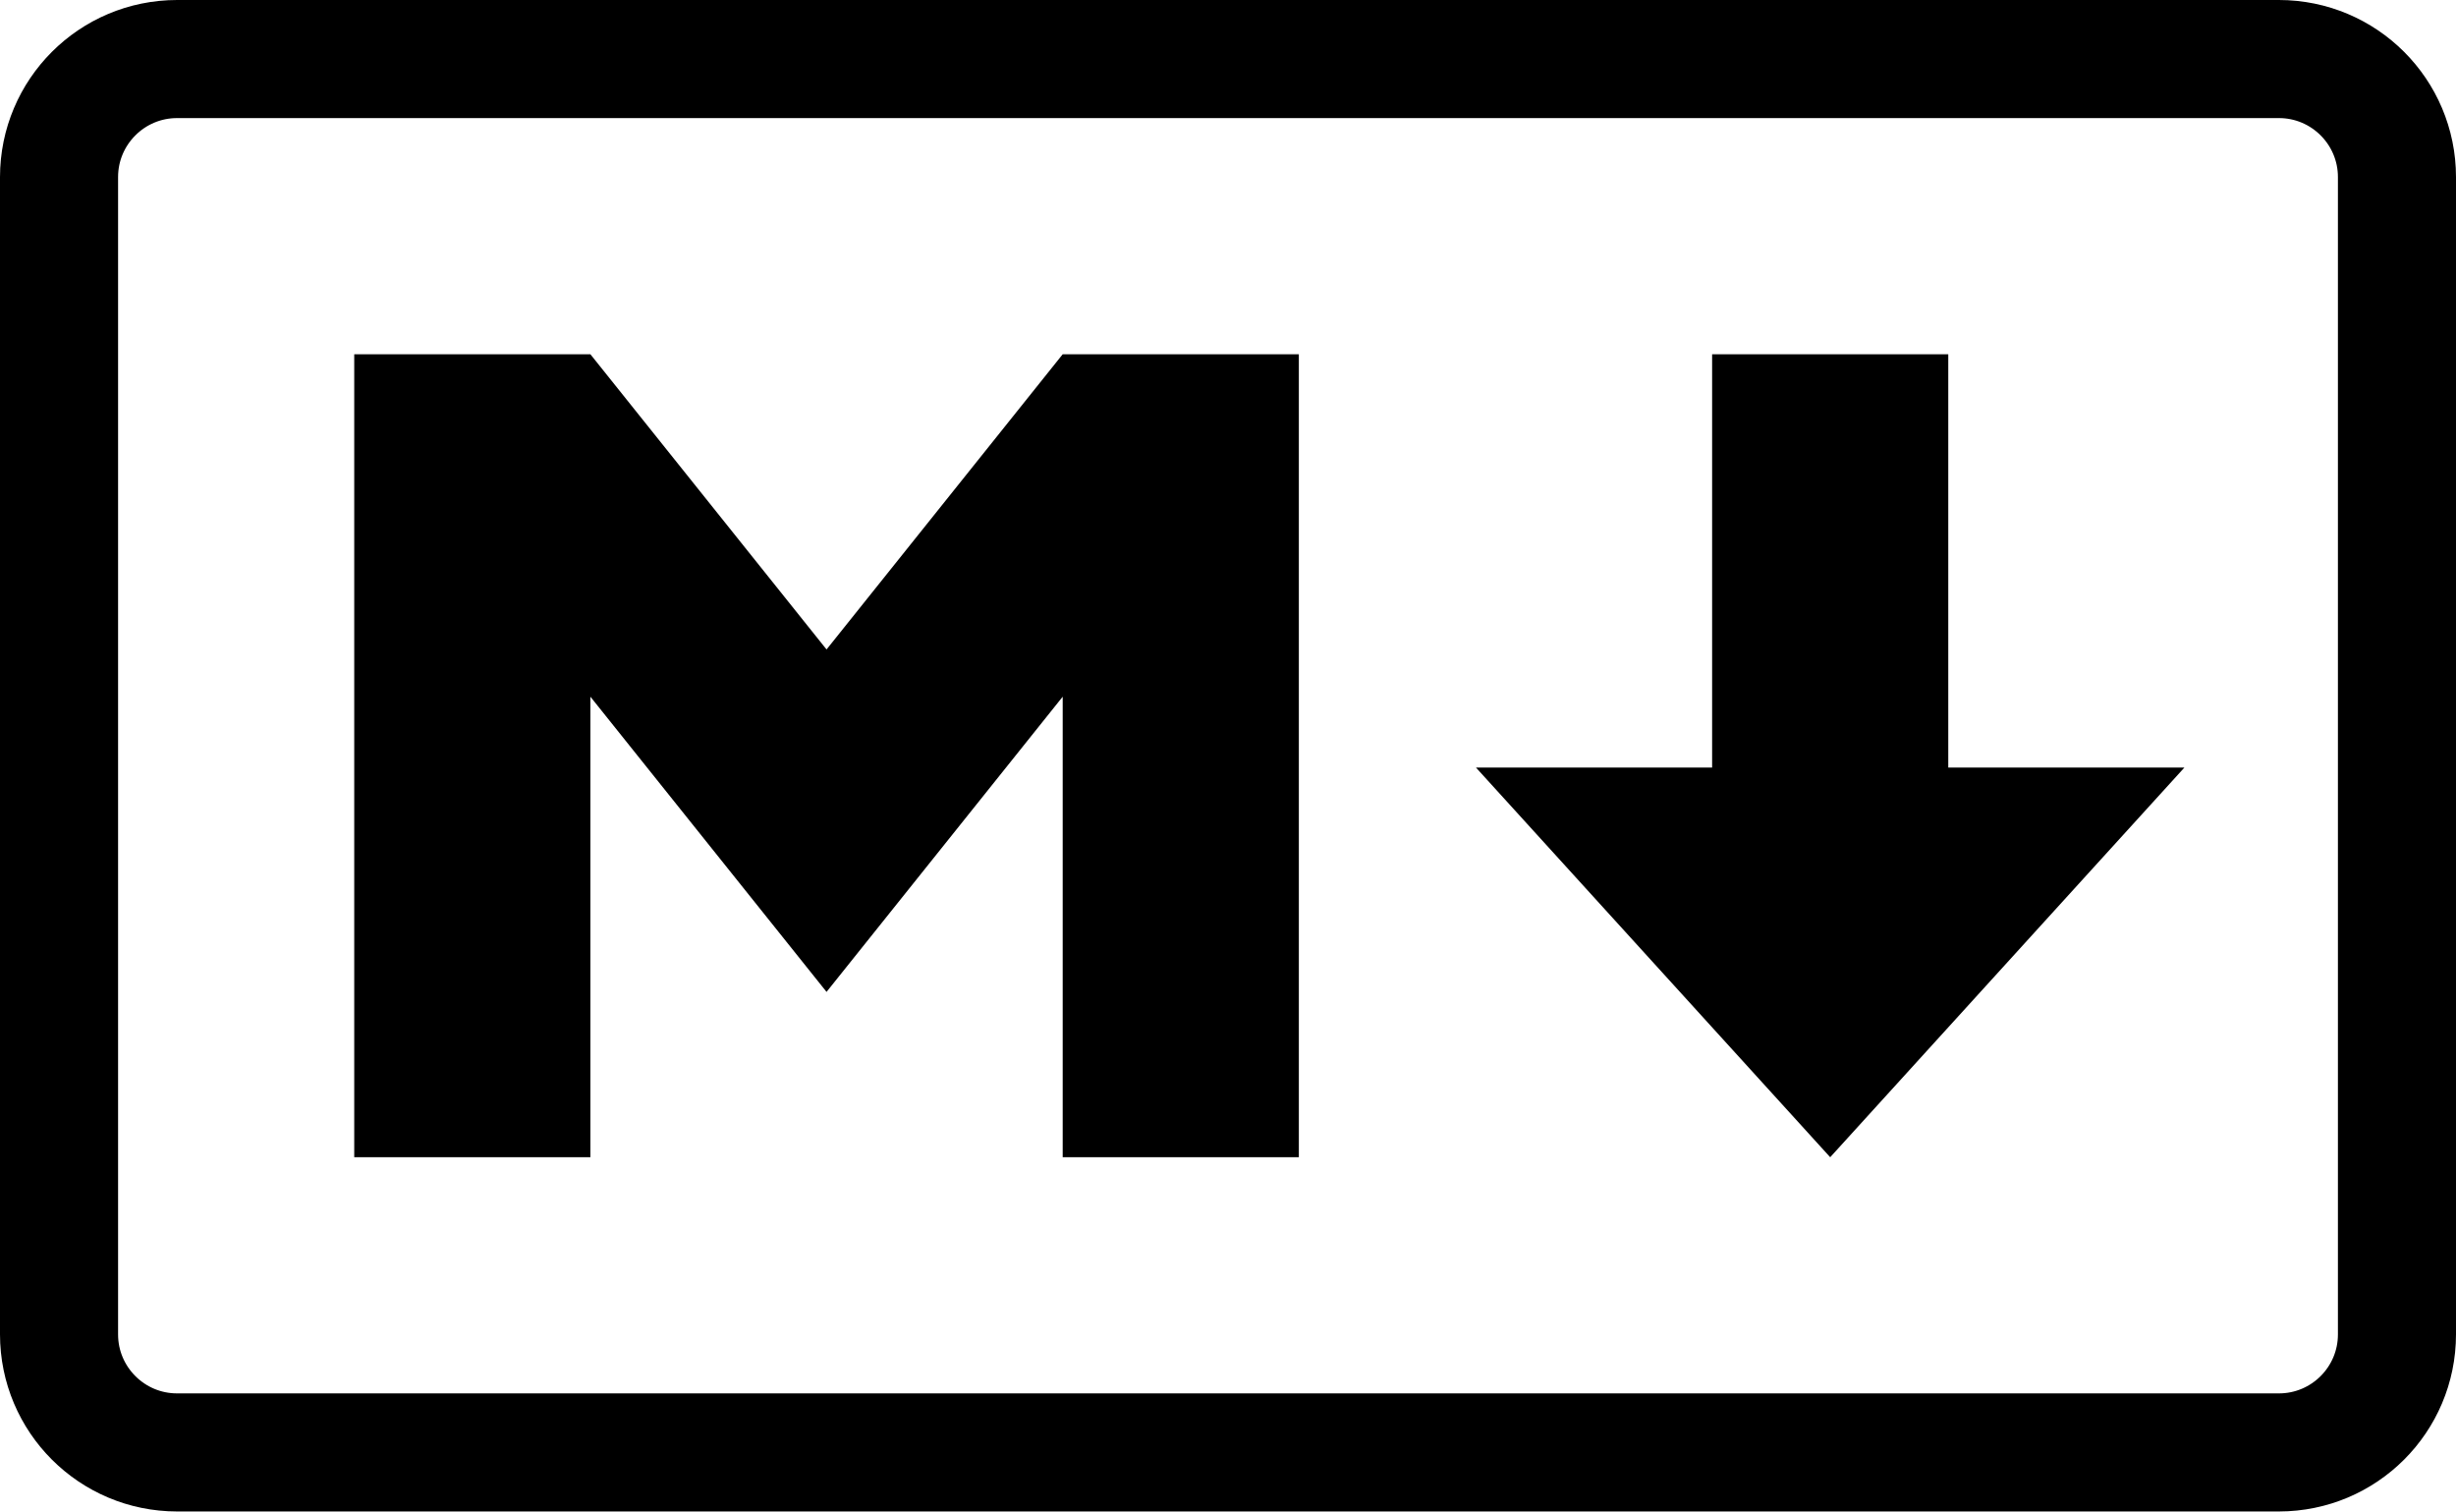
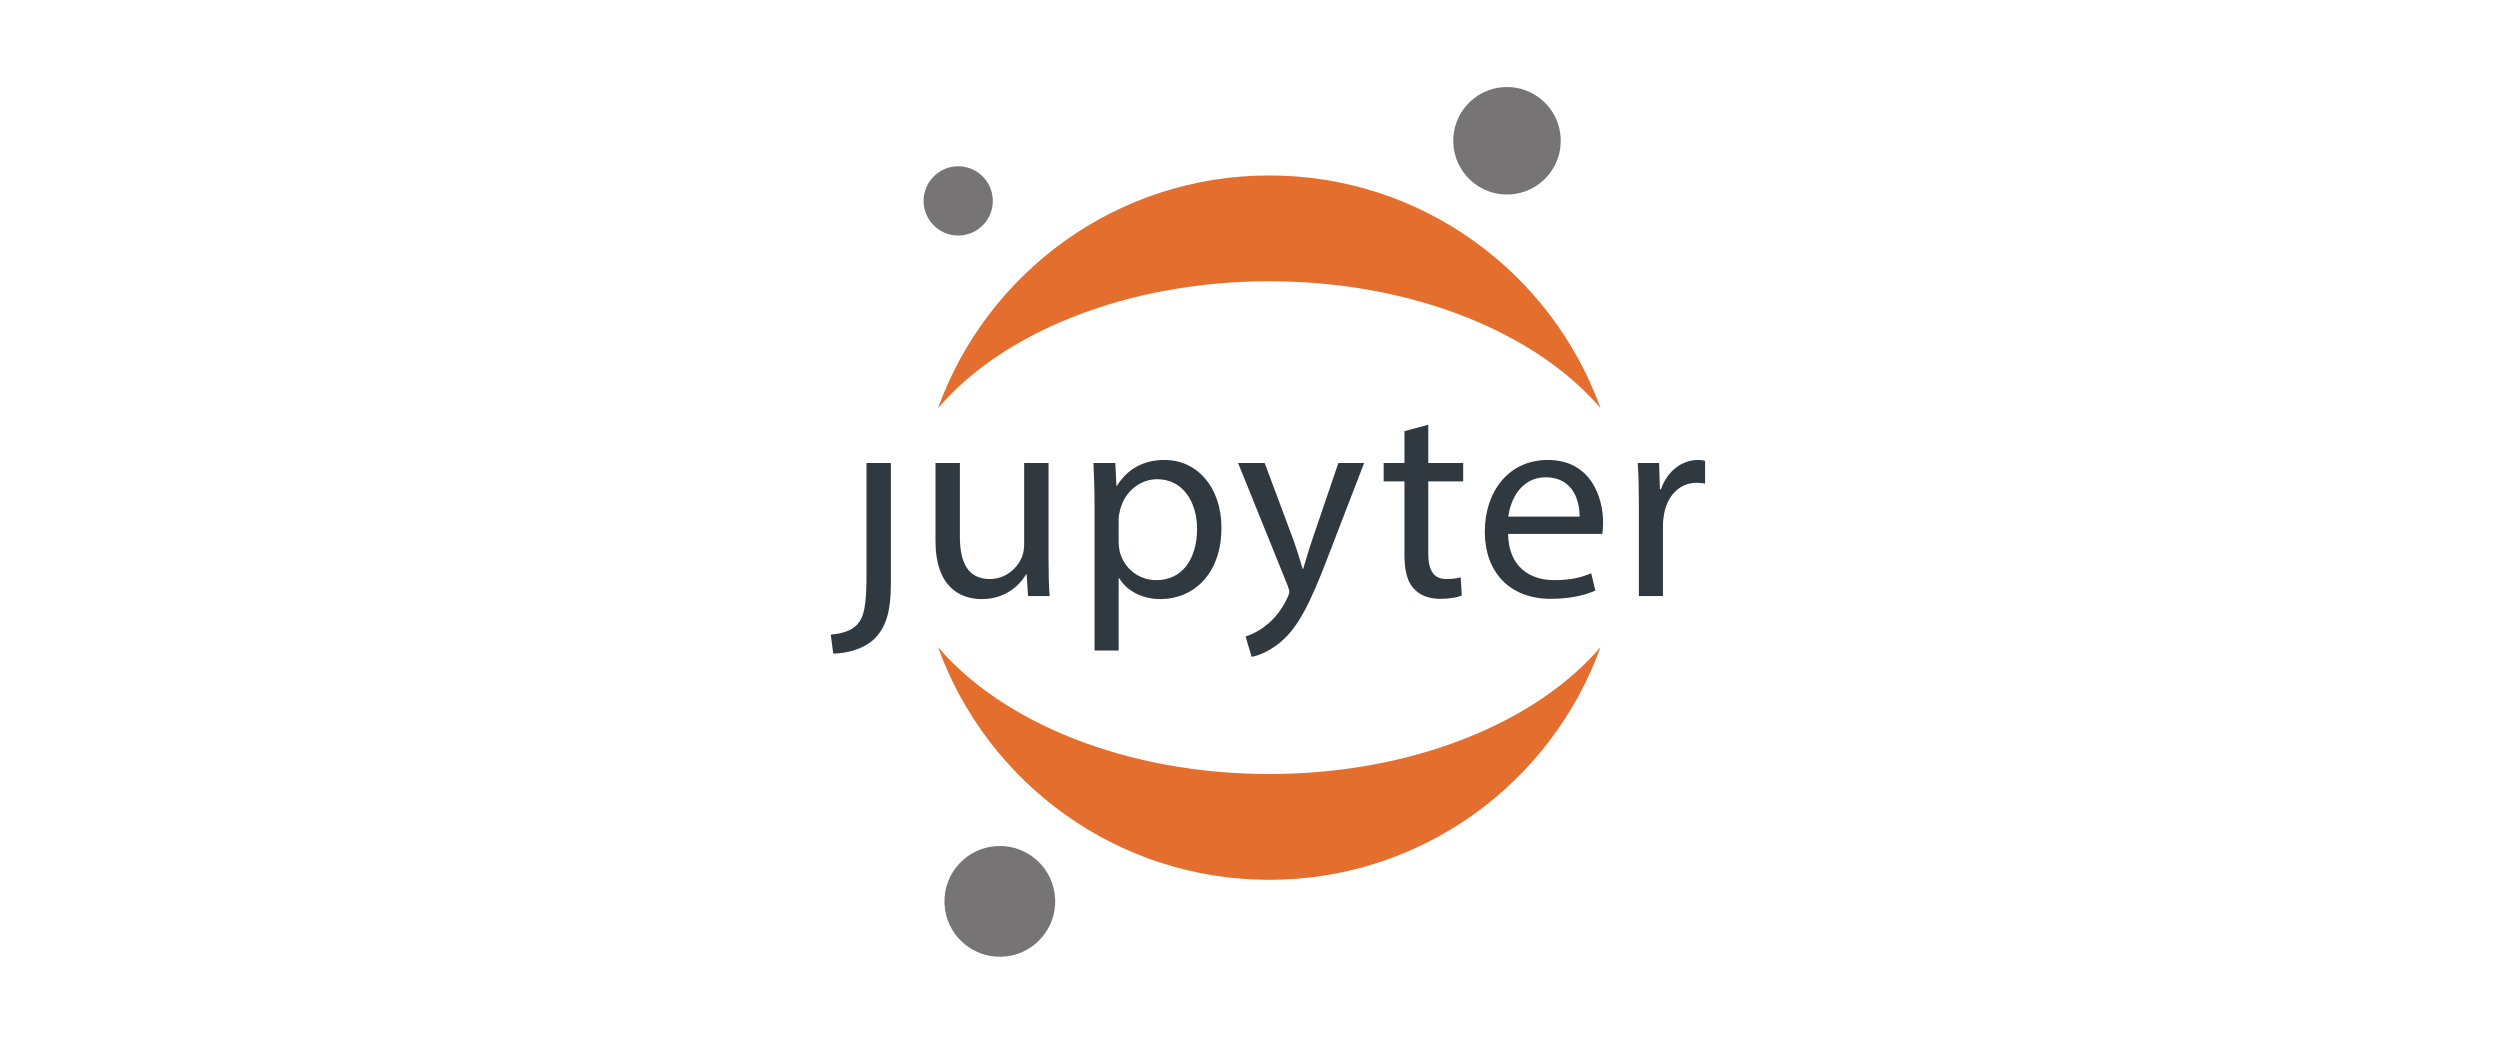
- <svg xmlns="http://www.w3.org/2000/svg" width="208" height="128" viewBox="0 0 208 128">
-   <rect width="198" height="118" x="5" y="5" ry="10" stroke="#000" stroke-width="10" fill="none" />
-   <path d="M30 98V30h20l20 25 20-25h20v68H90V59L70 84 50 59v39zm125 0l-30-33h20V30h20v35h20z" />
+ <svg xmlns="http://www.w3.org/2000/svg" width="747px" height="313px" viewBox="0 0 747 313" version="1.1">
+   <defs />
+   <g id="Page-1" stroke="none" stroke-width="1" fill="none" fill-rule="evenodd">
+     <g id="Artboard">
+       <g id="Group-Copy-4-+-Group-+-Group-Copy">
+         <g id="Group-Copy-4" transform="translate(248, 26)">
+           <path d="M131.257,205.274 C88.668,205.274 51.58,189.962 32.273,167.34 C46.884,207.895 85.684,236.889 131.257,236.889 C176.831,236.889 215.631,207.895 230.242,167.34 C210.935,189.962 173.848,205.274 131.257,205.274" id="Fill-9" fill="#E46E2E" />
+           <path d="M131.257,58.041 C173.848,58.041 210.935,73.352 230.242,95.974 C215.631,55.42 176.831,26.425 131.257,26.425 C85.684,26.425 46.884,55.42 32.273,95.974 C51.58,73.352 88.668,58.041 131.257,58.041" id="Fill-10" fill="#E46E2E" />
+           <path d="M51.457,259.865 C42.325,260.256 34.605,253.17 34.214,244.038 C33.822,234.907 40.908,227.187 50.04,226.795 C59.172,226.404 66.892,233.49 67.283,242.622 C67.674,251.753 60.589,259.474 51.457,259.865 Z" id="Fill-11" fill="#767474" />
+           <path d="M38.757,44.365 C33.05,44.609 28.225,40.181 27.98,34.474 C27.736,28.766 32.164,23.941 37.872,23.696 C43.579,23.451 48.405,27.88 48.649,33.588 C48.894,39.295 44.465,44.121 38.757,44.365 Z" id="Fill-12" fill="#767474" />
+           <path d="M202.982,32.11 C194.119,32.489 186.626,25.613 186.247,16.75 C185.867,7.887 192.744,0.394 201.607,0.015 C210.47,-0.365 217.962,6.512 218.341,15.375 C218.721,24.238 211.844,31.73 202.982,32.11 Z" id="Fill-8" fill="#767474" />
+           <g id="Group-Copy" transform="translate(0, 100.8707)" fill="#313940">
+             <path d="M10.91,44.749 C10.91,54.281 10.165,57.403 8.178,59.703 C6.44,61.593 3.542,62.497 0.23,62.744 L0.975,68.413 C4.866,68.413 10.165,67.099 13.394,63.894 C16.954,60.279 18.196,55.266 18.196,47.543 L18.196,11.47 L10.91,11.47 L10.91,44.749" id="Fill-1" />
+             <path d="M65.305,40.394 C65.305,44.502 65.387,48.118 65.636,51.24 L59.178,51.24 L58.764,44.749 L58.599,44.749 C56.694,47.953 52.471,52.143 45.352,52.143 C39.06,52.143 31.525,48.693 31.525,34.725 L31.525,11.47 L38.812,11.47 L38.812,33.492 C38.812,41.051 41.129,46.146 47.753,46.146 C52.637,46.146 56.032,42.777 57.357,39.572 C57.771,38.504 58.019,37.189 58.019,35.874 L58.019,11.47 L65.305,11.47 L65.305,40.394" id="Fill-2" />
+             <path d="M79.049,24.453 C79.049,19.359 78.884,15.25 78.718,11.47 L85.259,11.47 L85.59,18.29 L85.756,18.29 C88.736,13.442 93.455,10.566 99.995,10.566 C109.682,10.566 116.968,18.701 116.968,30.78 C116.968,45.078 108.192,52.143 98.754,52.143 C93.455,52.143 88.819,49.843 86.418,45.899 L86.253,45.899 L86.253,67.509 L79.049,67.509 L79.049,24.453 L79.049,24.453 Z M86.253,35.053 C86.253,36.121 86.418,37.108 86.584,38.011 C87.908,43.023 92.296,46.474 97.512,46.474 C105.211,46.474 109.682,40.23 109.682,31.109 C109.682,23.139 105.46,16.318 97.761,16.318 C92.793,16.318 88.157,19.852 86.749,25.275 C86.501,26.179 86.253,27.247 86.253,28.233 L86.253,35.053 L86.253,35.053 Z" id="Fill-3" />
+             <path d="M129.884,11.47 L138.66,34.971 C139.571,37.601 140.564,40.722 141.227,43.106 L141.392,43.106 C142.138,40.722 142.966,37.682 143.959,34.806 L151.907,11.47 L159.607,11.47 L148.678,39.819 C143.462,53.458 139.902,60.443 134.935,64.716 C131.375,67.838 127.815,69.07 125.994,69.399 L124.172,63.319 C125.994,62.744 128.394,61.593 130.547,59.786 C132.534,58.224 135.018,55.43 136.674,51.733 C137.005,50.994 137.253,50.419 137.253,50.008 C137.253,49.596 137.088,49.022 136.756,48.118 L121.937,11.47 L129.884,11.47" id="Fill-4" />
+             <path d="M178.767,0.049 L178.767,11.47 L189.199,11.47 L189.199,16.976 L178.767,16.976 L178.767,38.422 C178.767,43.352 180.175,46.146 184.231,46.146 C186.135,46.146 187.543,45.899 188.454,45.653 L188.785,51.076 C187.377,51.651 185.142,52.062 182.328,52.062 C178.933,52.062 176.2,50.994 174.462,49.022 C172.393,46.885 171.647,43.352 171.647,38.668 L171.647,16.976 L165.438,16.976 L165.438,11.47 L171.647,11.47 L171.647,1.939 L178.767,0.049" id="Fill-5" />
+             <path d="M202.612,32.67 C202.777,42.448 209.07,46.474 216.355,46.474 C221.571,46.474 224.717,45.571 227.449,44.42 L228.691,49.596 C226.124,50.747 221.737,52.062 215.361,52.062 C203.026,52.062 195.657,44.009 195.657,32.013 C195.657,20.016 202.777,10.566 214.451,10.566 C227.532,10.566 231.009,21.988 231.009,29.301 C231.009,30.78 230.844,31.93 230.761,32.67 L202.612,32.67 L202.612,32.67 Z M223.972,27.493 C224.055,22.892 222.068,15.743 213.871,15.743 C206.503,15.743 203.274,22.481 202.695,27.493 L223.972,27.493 L223.972,27.493 Z" id="Fill-6" />
+             <path d="M241.691,23.877 C241.691,19.194 241.608,15.167 241.359,11.47 L247.734,11.47 L247.983,19.277 L248.314,19.277 C250.135,13.936 254.523,10.566 259.408,10.566 C260.236,10.566 260.816,10.649 261.478,10.813 L261.478,17.633 C260.733,17.469 259.987,17.387 258.994,17.387 C253.86,17.387 250.218,21.248 249.225,26.671 C249.059,27.657 248.893,28.808 248.893,30.04 L248.893,51.24 L241.691,51.24 L241.691,23.877" id="Fill-7" />
+           </g>
+         </g>
+       </g>
+     </g>
+   </g>
</svg>
